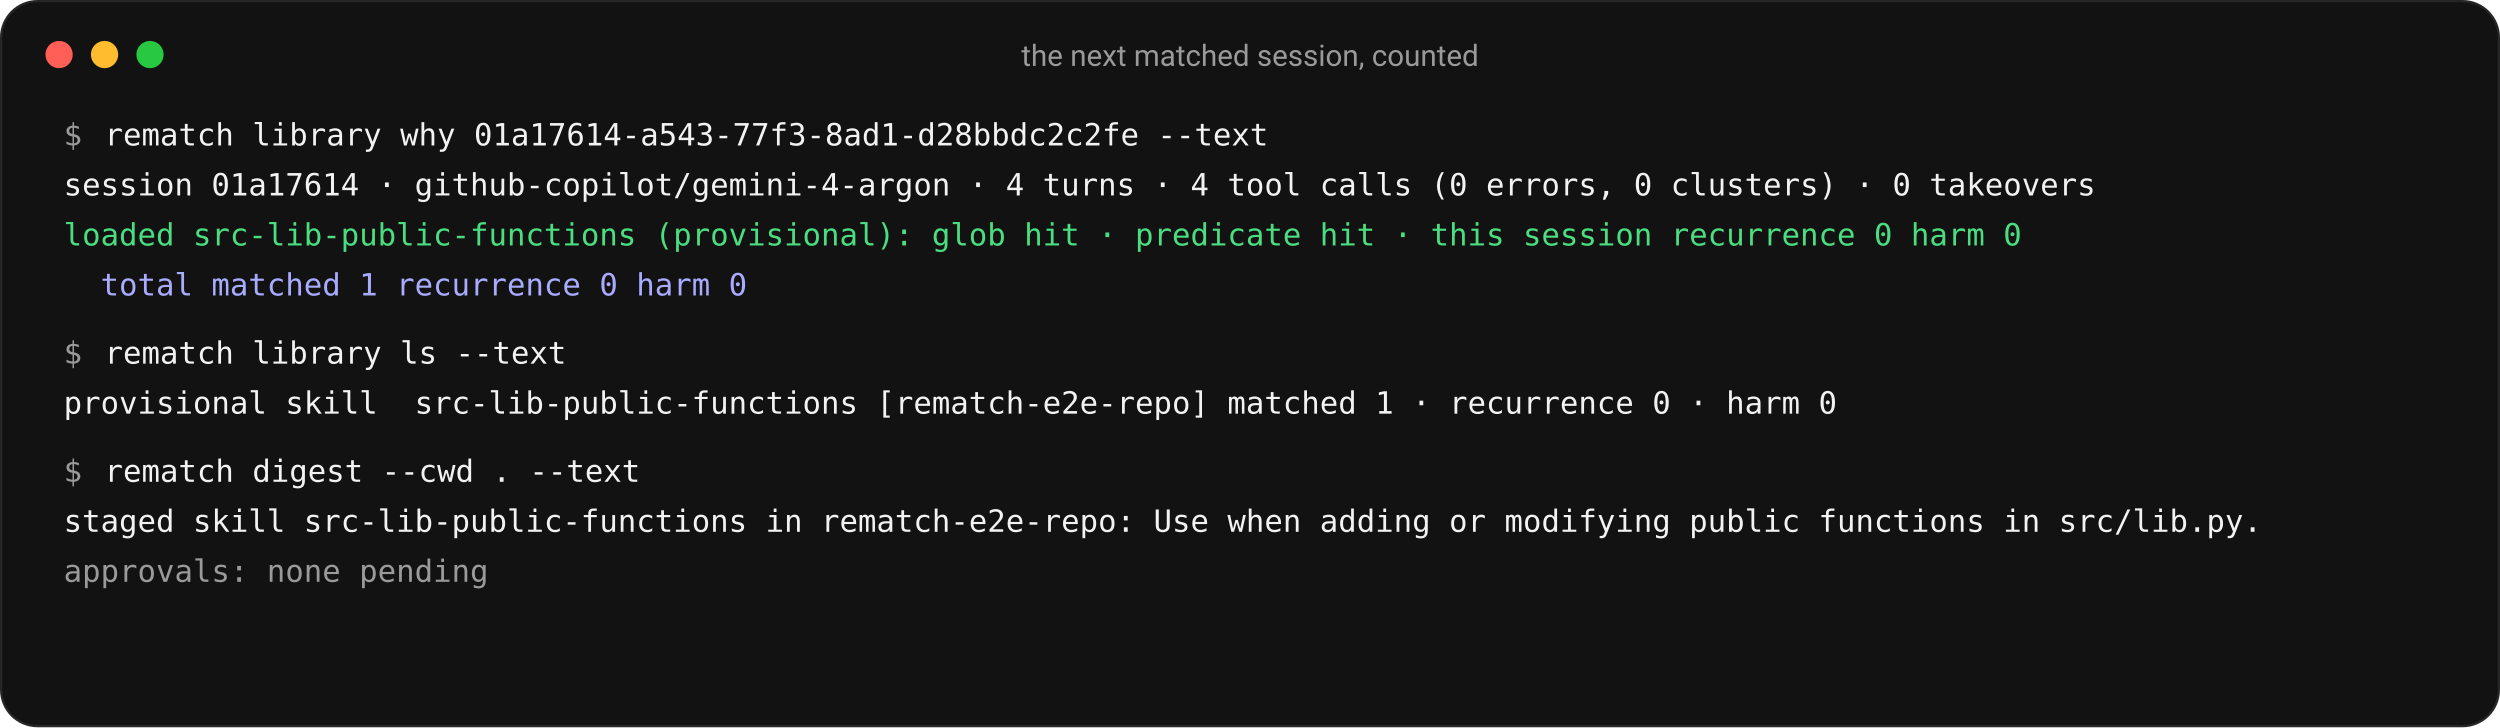
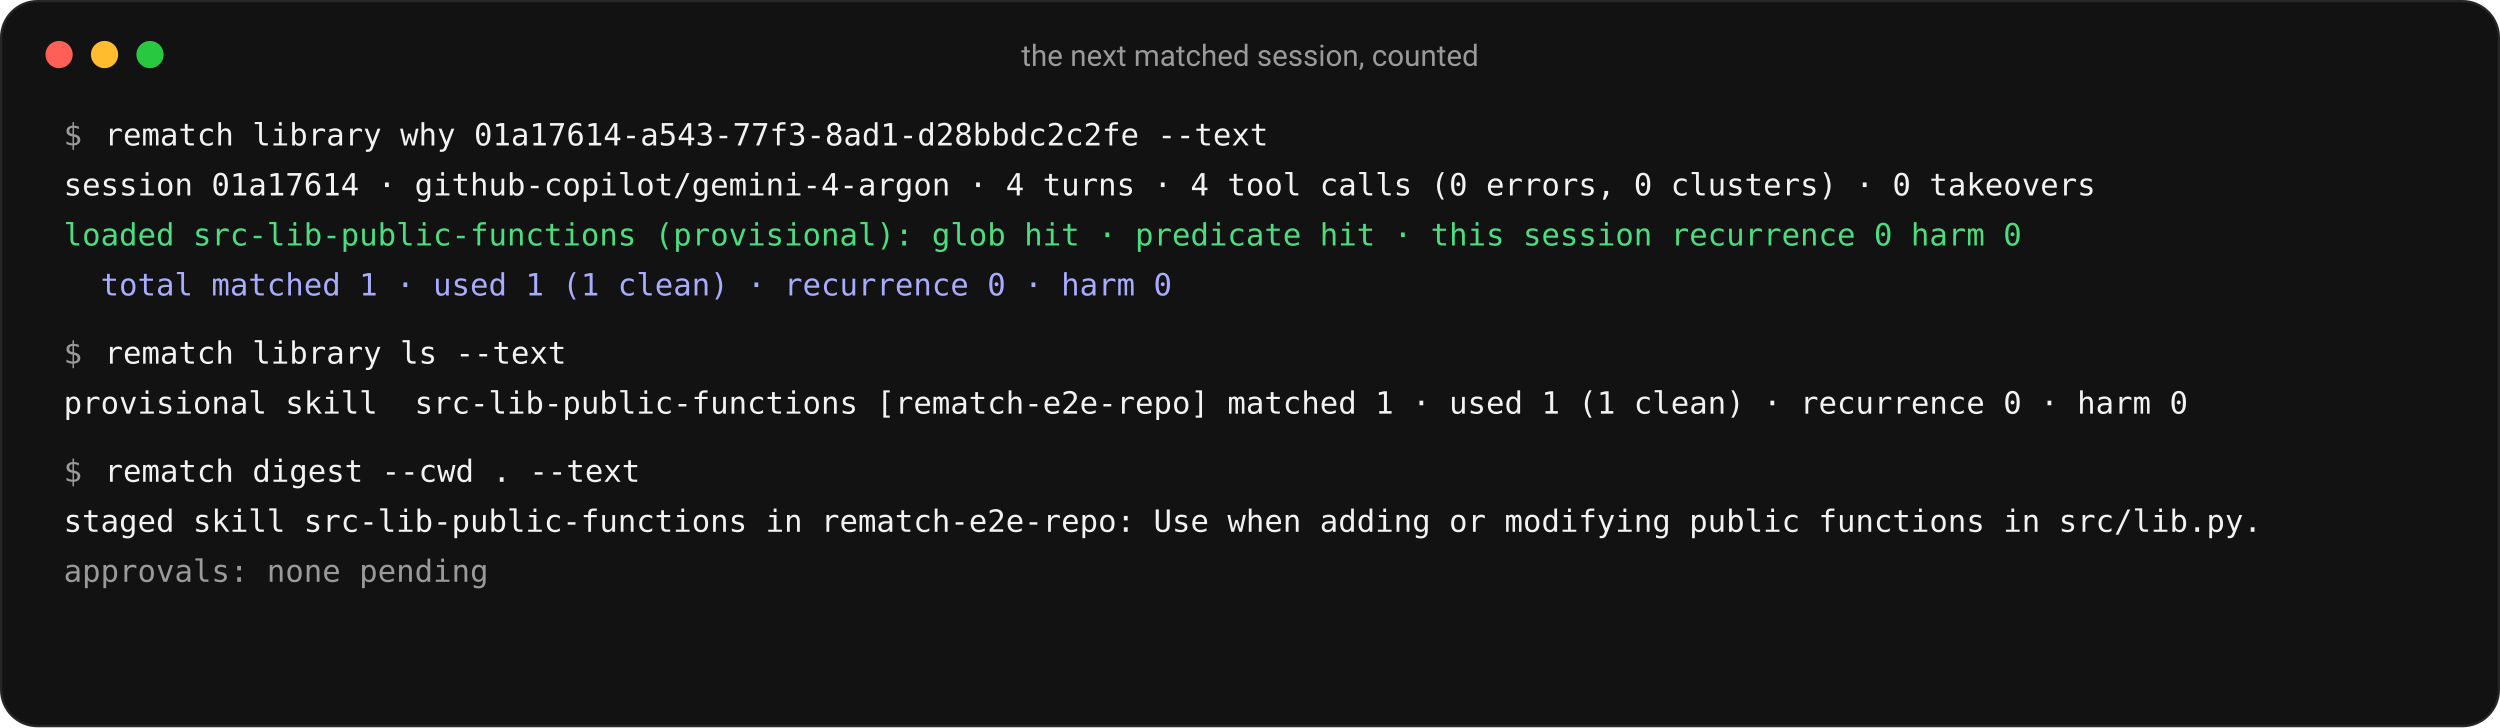
<svg xmlns="http://www.w3.org/2000/svg" viewBox="0 0 1100 320" width="1100" height="320" role="img" aria-labelledby="title">
  <rect x="0.5" y="0.5" width="1099" height="319" rx="16" fill="#121212" stroke="#262626" />
  <circle cx="26" cy="24" r="6" fill="#ff5f57" />
  <circle cx="46" cy="24" r="6" fill="#febc2e" />
  <circle cx="66" cy="24" r="6" fill="#28c840" />
  <text x="550" y="29" text-anchor="middle" font-family="system-ui, -apple-system, 'Segoe UI', Roboto, 'Helvetica Neue', Arial, sans-serif" font-size="13" fill="#9a9a9a">the next matched session, counted</text>
  <g font-family="ui-monospace, SFMono-Regular, Menlo, Consolas, monospace" font-size="13.5">
    <text x="28" y="64" fill="#9a9a9a">$</text>
    <text x="46" y="64" fill="#f2f2f2">rematch library why 01a17614-a543-77f3-8ad1-d28bbdc2c2fe --text</text>
    <text x="28" y="86" fill="#f2f2f2" xml:space="preserve">session 01a17614 · github-copilot/gemini-4-argon · 4 turns · 4 tool calls (0 errors, 0 clusters) · 0 takeovers</text>
    <text x="28" y="108" fill="#4ade80" xml:space="preserve">loaded src-lib-public-functions (provisional): glob hit · predicate hit · this session recurrence 0 harm 0</text>
-     <text x="28" y="130" fill="#a9abff" xml:space="preserve">  total matched 1 recurrence 0 harm 0</text>
+     <text x="28" y="130" fill="#a9abff" xml:space="preserve">  total matched 1 · used 1 (1 clean) · recurrence 0 · harm 0</text>
    <text x="28" y="160" fill="#9a9a9a">$</text>
    <text x="46" y="160" fill="#f2f2f2">rematch library ls --text</text>
-     <text x="28" y="182" fill="#f2f2f2" xml:space="preserve">provisional skill  src-lib-public-functions [rematch-e2e-repo] matched 1 · recurrence 0 · harm 0</text>
+     <text x="28" y="182" fill="#f2f2f2" xml:space="preserve">provisional skill  src-lib-public-functions [rematch-e2e-repo] matched 1 · used 1 (1 clean) · recurrence 0 · harm 0</text>
    <text x="28" y="212" fill="#9a9a9a">$</text>
    <text x="46" y="212" fill="#f2f2f2">rematch digest --cwd . --text</text>
    <text x="28" y="234" fill="#f2f2f2" xml:space="preserve">staged skill src-lib-public-functions in rematch-e2e-repo: Use when adding or modifying public functions in src/lib.py.</text>
    <text x="28" y="256" fill="#9a9a9a" xml:space="preserve">approvals: none pending</text>
  </g>
</svg>
